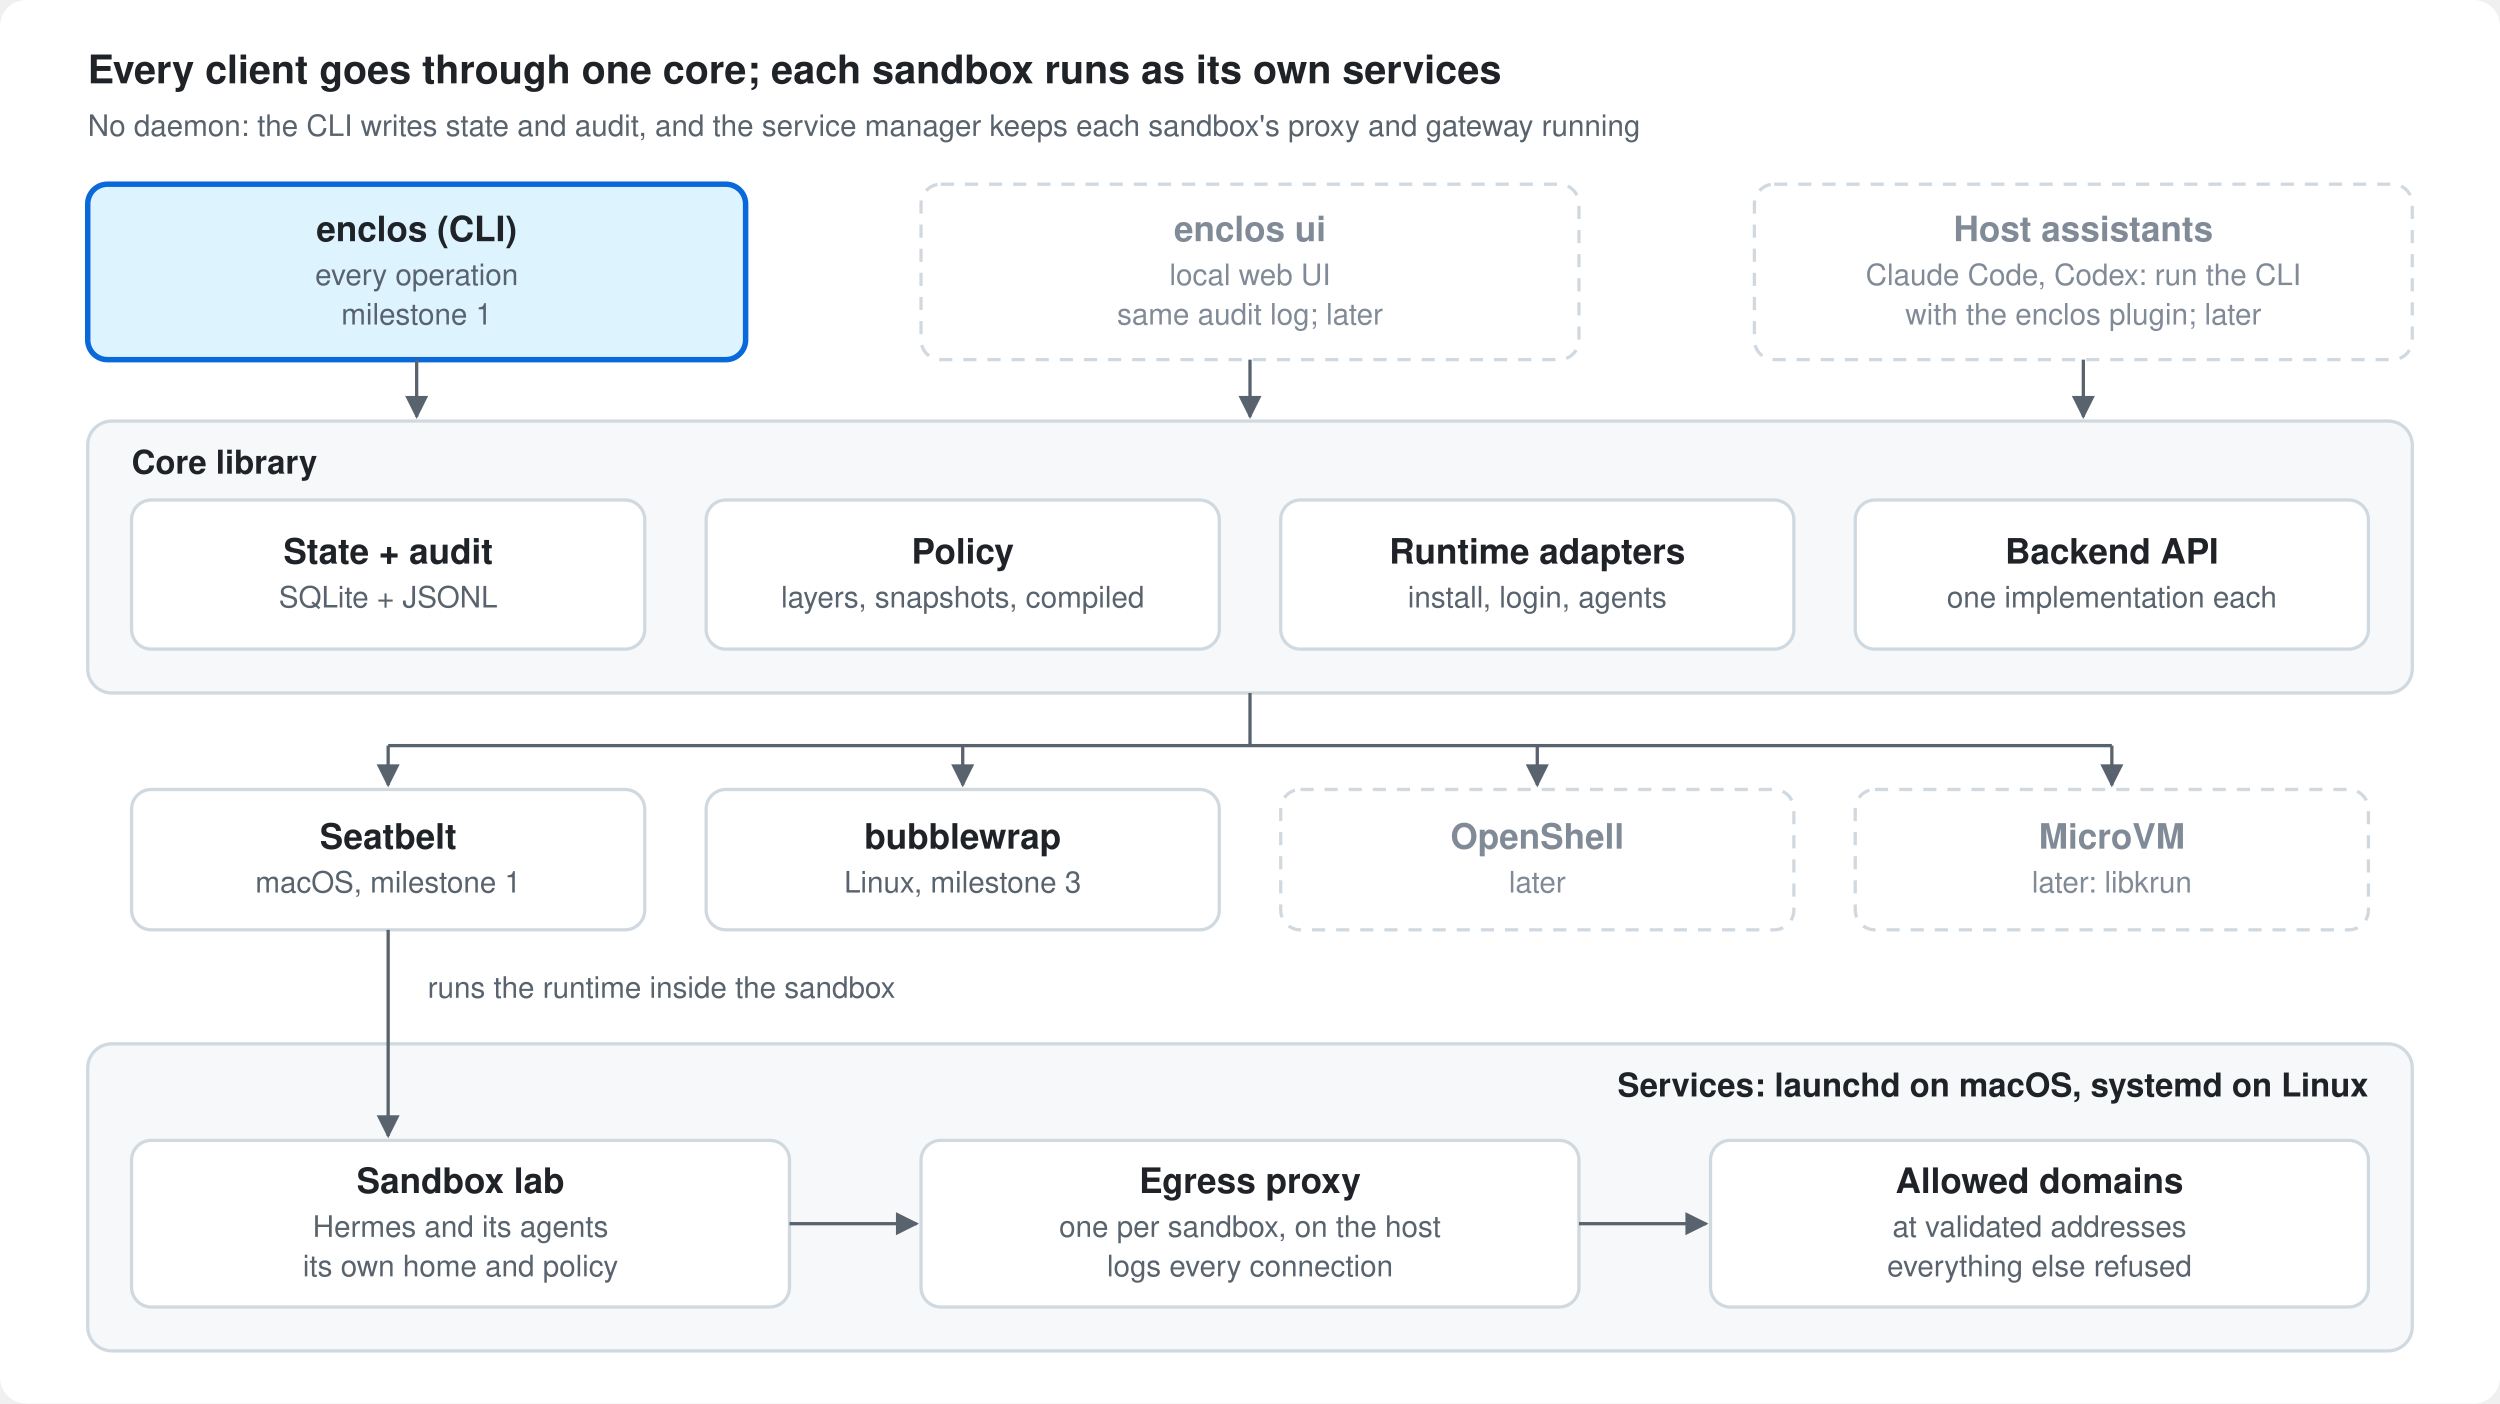
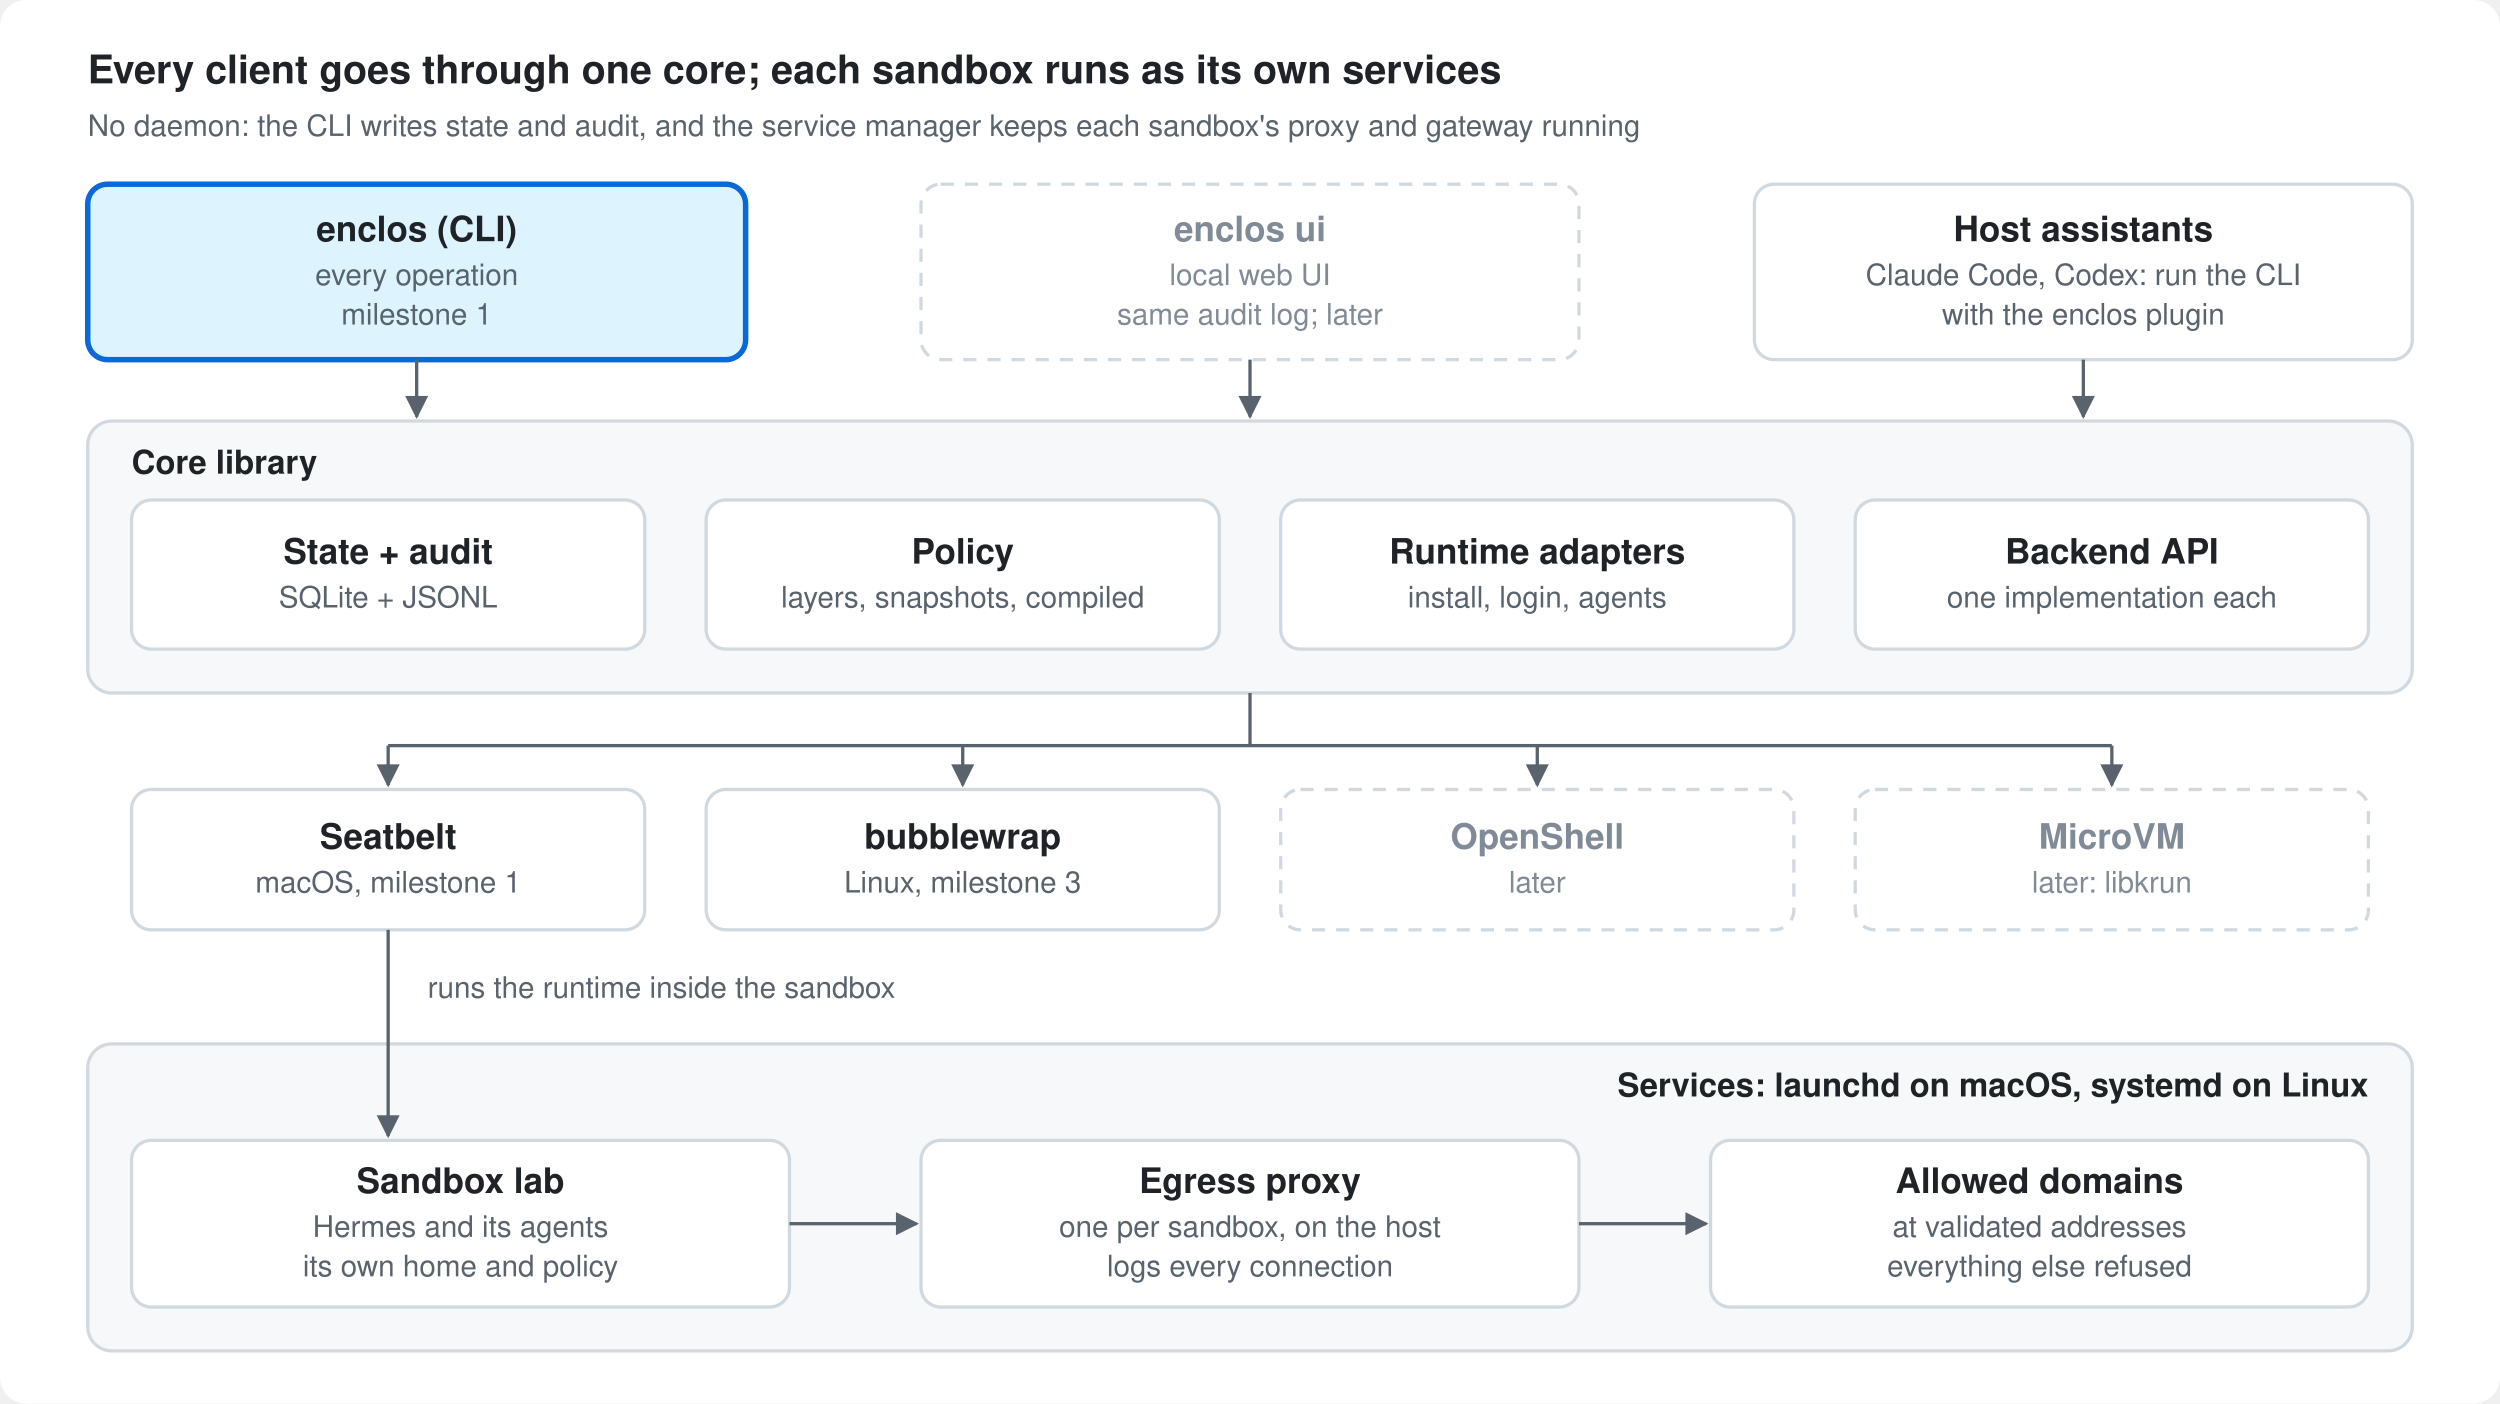
<svg xmlns="http://www.w3.org/2000/svg" viewBox="0 0 1140 640" width="1140" height="640" font-family="-apple-system, BlinkMacSystemFont, &quot;Segoe UI&quot;, Helvetica, Arial, sans-serif" role="img" aria-labelledby="t">
  <defs>
    <marker id="head" viewBox="0 0 10 10" refX="9" refY="5" markerWidth="7" markerHeight="7" orient="auto-start-reverse">
      <path d="M0,0 L10,5 L0,10 z" fill="#59636e" />
    </marker>
  </defs>
  <rect width="1140" height="640" rx="12" fill="#ffffff" />
  <text x="40" y="38" font-size="18" font-weight="600" fill="#1f2328" text-anchor="start">Every client goes through one core; each sandbox runs as its own services</text>
  <text x="40" y="62" font-size="13.5" font-weight="normal" fill="#59636e" text-anchor="start">No daemon: the CLI writes state and audit, and the service manager keeps each sandbox's proxy and gateway running</text>
  <rect x="40" y="84" width="300" height="80" rx="9" fill="#ddf4ff" stroke="#0969da" stroke-width="2.5" />
  <text x="190.0" y="110.0" font-size="16" font-weight="600" fill="#1f2328" text-anchor="middle">enclos (CLI)</text>
  <text x="190.0" y="130.0" font-size="13.5" font-weight="normal" fill="#59636e" text-anchor="middle">every operation</text>
  <text x="190.0" y="148.0" font-size="13.5" font-weight="normal" fill="#59636e" text-anchor="middle">milestone 1</text>
  <line x1="190" y1="164" x2="190" y2="190" stroke="#59636e" stroke-width="1.5" marker-end="url(#head)" />
  <rect x="420" y="84" width="300" height="80" rx="9" fill="#ffffff" stroke="#d1d9e0" stroke-width="1.5" stroke-dasharray="6 5" />
  <text x="570.0" y="110.0" font-size="16" font-weight="600" fill="#818b98" text-anchor="middle">enclos ui</text>
  <text x="570.0" y="130.0" font-size="13.5" font-weight="normal" fill="#818b98" text-anchor="middle">local web UI</text>
  <text x="570.0" y="148.0" font-size="13.5" font-weight="normal" fill="#818b98" text-anchor="middle">same audit log; later</text>
  <line x1="570" y1="164" x2="570" y2="190" stroke="#59636e" stroke-width="1.5" marker-end="url(#head)" />
-   <rect x="800" y="84" width="300" height="80" rx="9" fill="#ffffff" stroke="#d1d9e0" stroke-width="1.5" stroke-dasharray="6 5" />
-   <text x="950.0" y="110.0" font-size="16" font-weight="600" fill="#818b98" text-anchor="middle">Host assistants</text>
-   <text x="950.0" y="130.0" font-size="13.5" font-weight="normal" fill="#818b98" text-anchor="middle">Claude Code, Codex: run the CLI</text>
-   <text x="950.0" y="148.0" font-size="13.5" font-weight="normal" fill="#818b98" text-anchor="middle">with the enclos plugin; later</text>
+   <rect x="800" y="84" width="300" height="80" rx="9" fill="#ffffff" stroke="#d1d9e0" stroke-width="1.5" />
+   <text x="950.0" y="110.0" font-size="16" font-weight="600" fill="#1f2328" text-anchor="middle">Host assistants</text>
+   <text x="950.0" y="130.0" font-size="13.5" font-weight="normal" fill="#59636e" text-anchor="middle">Claude Code, Codex: run the CLI</text>
+   <text x="950.0" y="148.0" font-size="13.5" font-weight="normal" fill="#59636e" text-anchor="middle">with the enclos plugin</text>
  <line x1="950" y1="164" x2="950" y2="190" stroke="#59636e" stroke-width="1.5" marker-end="url(#head)" />
  <rect x="40" y="192" width="1060" height="124" rx="11" fill="#f6f8fa" stroke="#d1d9e0" stroke-width="1.5" />
  <text x="60" y="216" font-size="15" font-weight="600" fill="#1f2328" text-anchor="start">Core library</text>
  <rect x="60" y="228" width="234" height="68" rx="9" fill="#ffffff" stroke="#d1d9e0" stroke-width="1.5" />
  <text x="177.0" y="257.0" font-size="16" font-weight="600" fill="#1f2328" text-anchor="middle">State + audit</text>
  <text x="177.0" y="277.0" font-size="13.5" font-weight="normal" fill="#59636e" text-anchor="middle">SQLite + JSONL</text>
  <rect x="322" y="228" width="234" height="68" rx="9" fill="#ffffff" stroke="#d1d9e0" stroke-width="1.5" />
  <text x="439.0" y="257.0" font-size="16" font-weight="600" fill="#1f2328" text-anchor="middle">Policy</text>
  <text x="439.0" y="277.0" font-size="13.5" font-weight="normal" fill="#59636e" text-anchor="middle">layers, snapshots, compiled</text>
  <rect x="584" y="228" width="234" height="68" rx="9" fill="#ffffff" stroke="#d1d9e0" stroke-width="1.5" />
  <text x="701.0" y="257.0" font-size="16" font-weight="600" fill="#1f2328" text-anchor="middle">Runtime adapters</text>
  <text x="701.0" y="277.0" font-size="13.5" font-weight="normal" fill="#59636e" text-anchor="middle">install, login, agents</text>
  <rect x="846" y="228" width="234" height="68" rx="9" fill="#ffffff" stroke="#d1d9e0" stroke-width="1.5" />
  <text x="963.0" y="257.0" font-size="16" font-weight="600" fill="#1f2328" text-anchor="middle">Backend API</text>
  <text x="963.0" y="277.0" font-size="13.5" font-weight="normal" fill="#59636e" text-anchor="middle">one implementation each</text>
  <polyline points="570,316 570,340" fill="none" stroke="#59636e" stroke-width="1.5" />
  <line x1="177" y1="340" x2="963" y2="340" stroke="#59636e" stroke-width="1.5" />
  <line x1="177" y1="340" x2="177" y2="358" stroke="#59636e" stroke-width="1.5" marker-end="url(#head)" />
  <rect x="60" y="360" width="234" height="64" rx="9" fill="#ffffff" stroke="#d1d9e0" stroke-width="1.5" />
  <text x="177.0" y="387.0" font-size="16" font-weight="600" fill="#1f2328" text-anchor="middle">Seatbelt</text>
  <text x="177.0" y="407.0" font-size="13.5" font-weight="normal" fill="#59636e" text-anchor="middle">macOS, milestone 1</text>
  <line x1="439" y1="340" x2="439" y2="358" stroke="#59636e" stroke-width="1.5" marker-end="url(#head)" />
  <rect x="322" y="360" width="234" height="64" rx="9" fill="#ffffff" stroke="#d1d9e0" stroke-width="1.5" />
  <text x="439.0" y="387.0" font-size="16" font-weight="600" fill="#1f2328" text-anchor="middle">bubblewrap</text>
  <text x="439.0" y="407.0" font-size="13.5" font-weight="normal" fill="#59636e" text-anchor="middle">Linux, milestone 3</text>
  <line x1="701" y1="340" x2="701" y2="358" stroke="#59636e" stroke-width="1.5" marker-end="url(#head)" />
  <rect x="584" y="360" width="234" height="64" rx="9" fill="#ffffff" stroke="#d1d9e0" stroke-width="1.5" stroke-dasharray="6 5" />
  <text x="701.0" y="387.0" font-size="16" font-weight="600" fill="#818b98" text-anchor="middle">OpenShell</text>
  <text x="701.0" y="407.0" font-size="13.5" font-weight="normal" fill="#818b98" text-anchor="middle">later</text>
  <line x1="963" y1="340" x2="963" y2="358" stroke="#59636e" stroke-width="1.5" marker-end="url(#head)" />
  <rect x="846" y="360" width="234" height="64" rx="9" fill="#ffffff" stroke="#d1d9e0" stroke-width="1.5" stroke-dasharray="6 5" />
  <text x="963.0" y="387.0" font-size="16" font-weight="600" fill="#818b98" text-anchor="middle">MicroVM</text>
  <text x="963.0" y="407.0" font-size="13.5" font-weight="normal" fill="#818b98" text-anchor="middle">later: libkrun</text>
  <text x="195" y="455" font-size="13.5" font-weight="normal" fill="#59636e" text-anchor="start">runs the runtime inside the sandbox</text>
  <rect x="40" y="476" width="1060" height="140" rx="11" fill="#f6f8fa" stroke="#d1d9e0" stroke-width="1.5" />
  <text x="1080" y="500" font-size="15" font-weight="600" fill="#1f2328" text-anchor="end">Services: launchd on macOS, systemd on Linux</text>
  <rect x="60" y="520" width="300" height="76" rx="9" fill="#ffffff" stroke="#d1d9e0" stroke-width="1.5" />
  <text x="210.0" y="544.0" font-size="16" font-weight="600" fill="#1f2328" text-anchor="middle">Sandbox lab</text>
  <text x="210.0" y="564.0" font-size="13.5" font-weight="normal" fill="#59636e" text-anchor="middle">Hermes and its agents</text>
  <text x="210.0" y="582.0" font-size="13.5" font-weight="normal" fill="#59636e" text-anchor="middle">its own home and policy</text>
  <rect x="420" y="520" width="300" height="76" rx="9" fill="#ffffff" stroke="#d1d9e0" stroke-width="1.5" />
  <text x="570.0" y="544.0" font-size="16" font-weight="600" fill="#1f2328" text-anchor="middle">Egress proxy</text>
  <text x="570.0" y="564.0" font-size="13.5" font-weight="normal" fill="#59636e" text-anchor="middle">one per sandbox, on the host</text>
  <text x="570.0" y="582.0" font-size="13.5" font-weight="normal" fill="#59636e" text-anchor="middle">logs every connection</text>
  <line x1="360" y1="558" x2="418" y2="558" stroke="#59636e" stroke-width="1.5" marker-end="url(#head)" />
  <rect x="780" y="520" width="300" height="76" rx="9" fill="#ffffff" stroke="#d1d9e0" stroke-width="1.5" />
  <text x="930.0" y="544.0" font-size="16" font-weight="600" fill="#1f2328" text-anchor="middle">Allowed domains</text>
  <text x="930.0" y="564.0" font-size="13.5" font-weight="normal" fill="#59636e" text-anchor="middle">at validated addresses</text>
  <text x="930.0" y="582.0" font-size="13.5" font-weight="normal" fill="#59636e" text-anchor="middle">everything else refused</text>
  <line x1="720" y1="558" x2="778" y2="558" stroke="#59636e" stroke-width="1.5" marker-end="url(#head)" />
  <line x1="177" y1="424" x2="177" y2="518" stroke="#59636e" stroke-width="1.5" marker-end="url(#head)" />
</svg>
